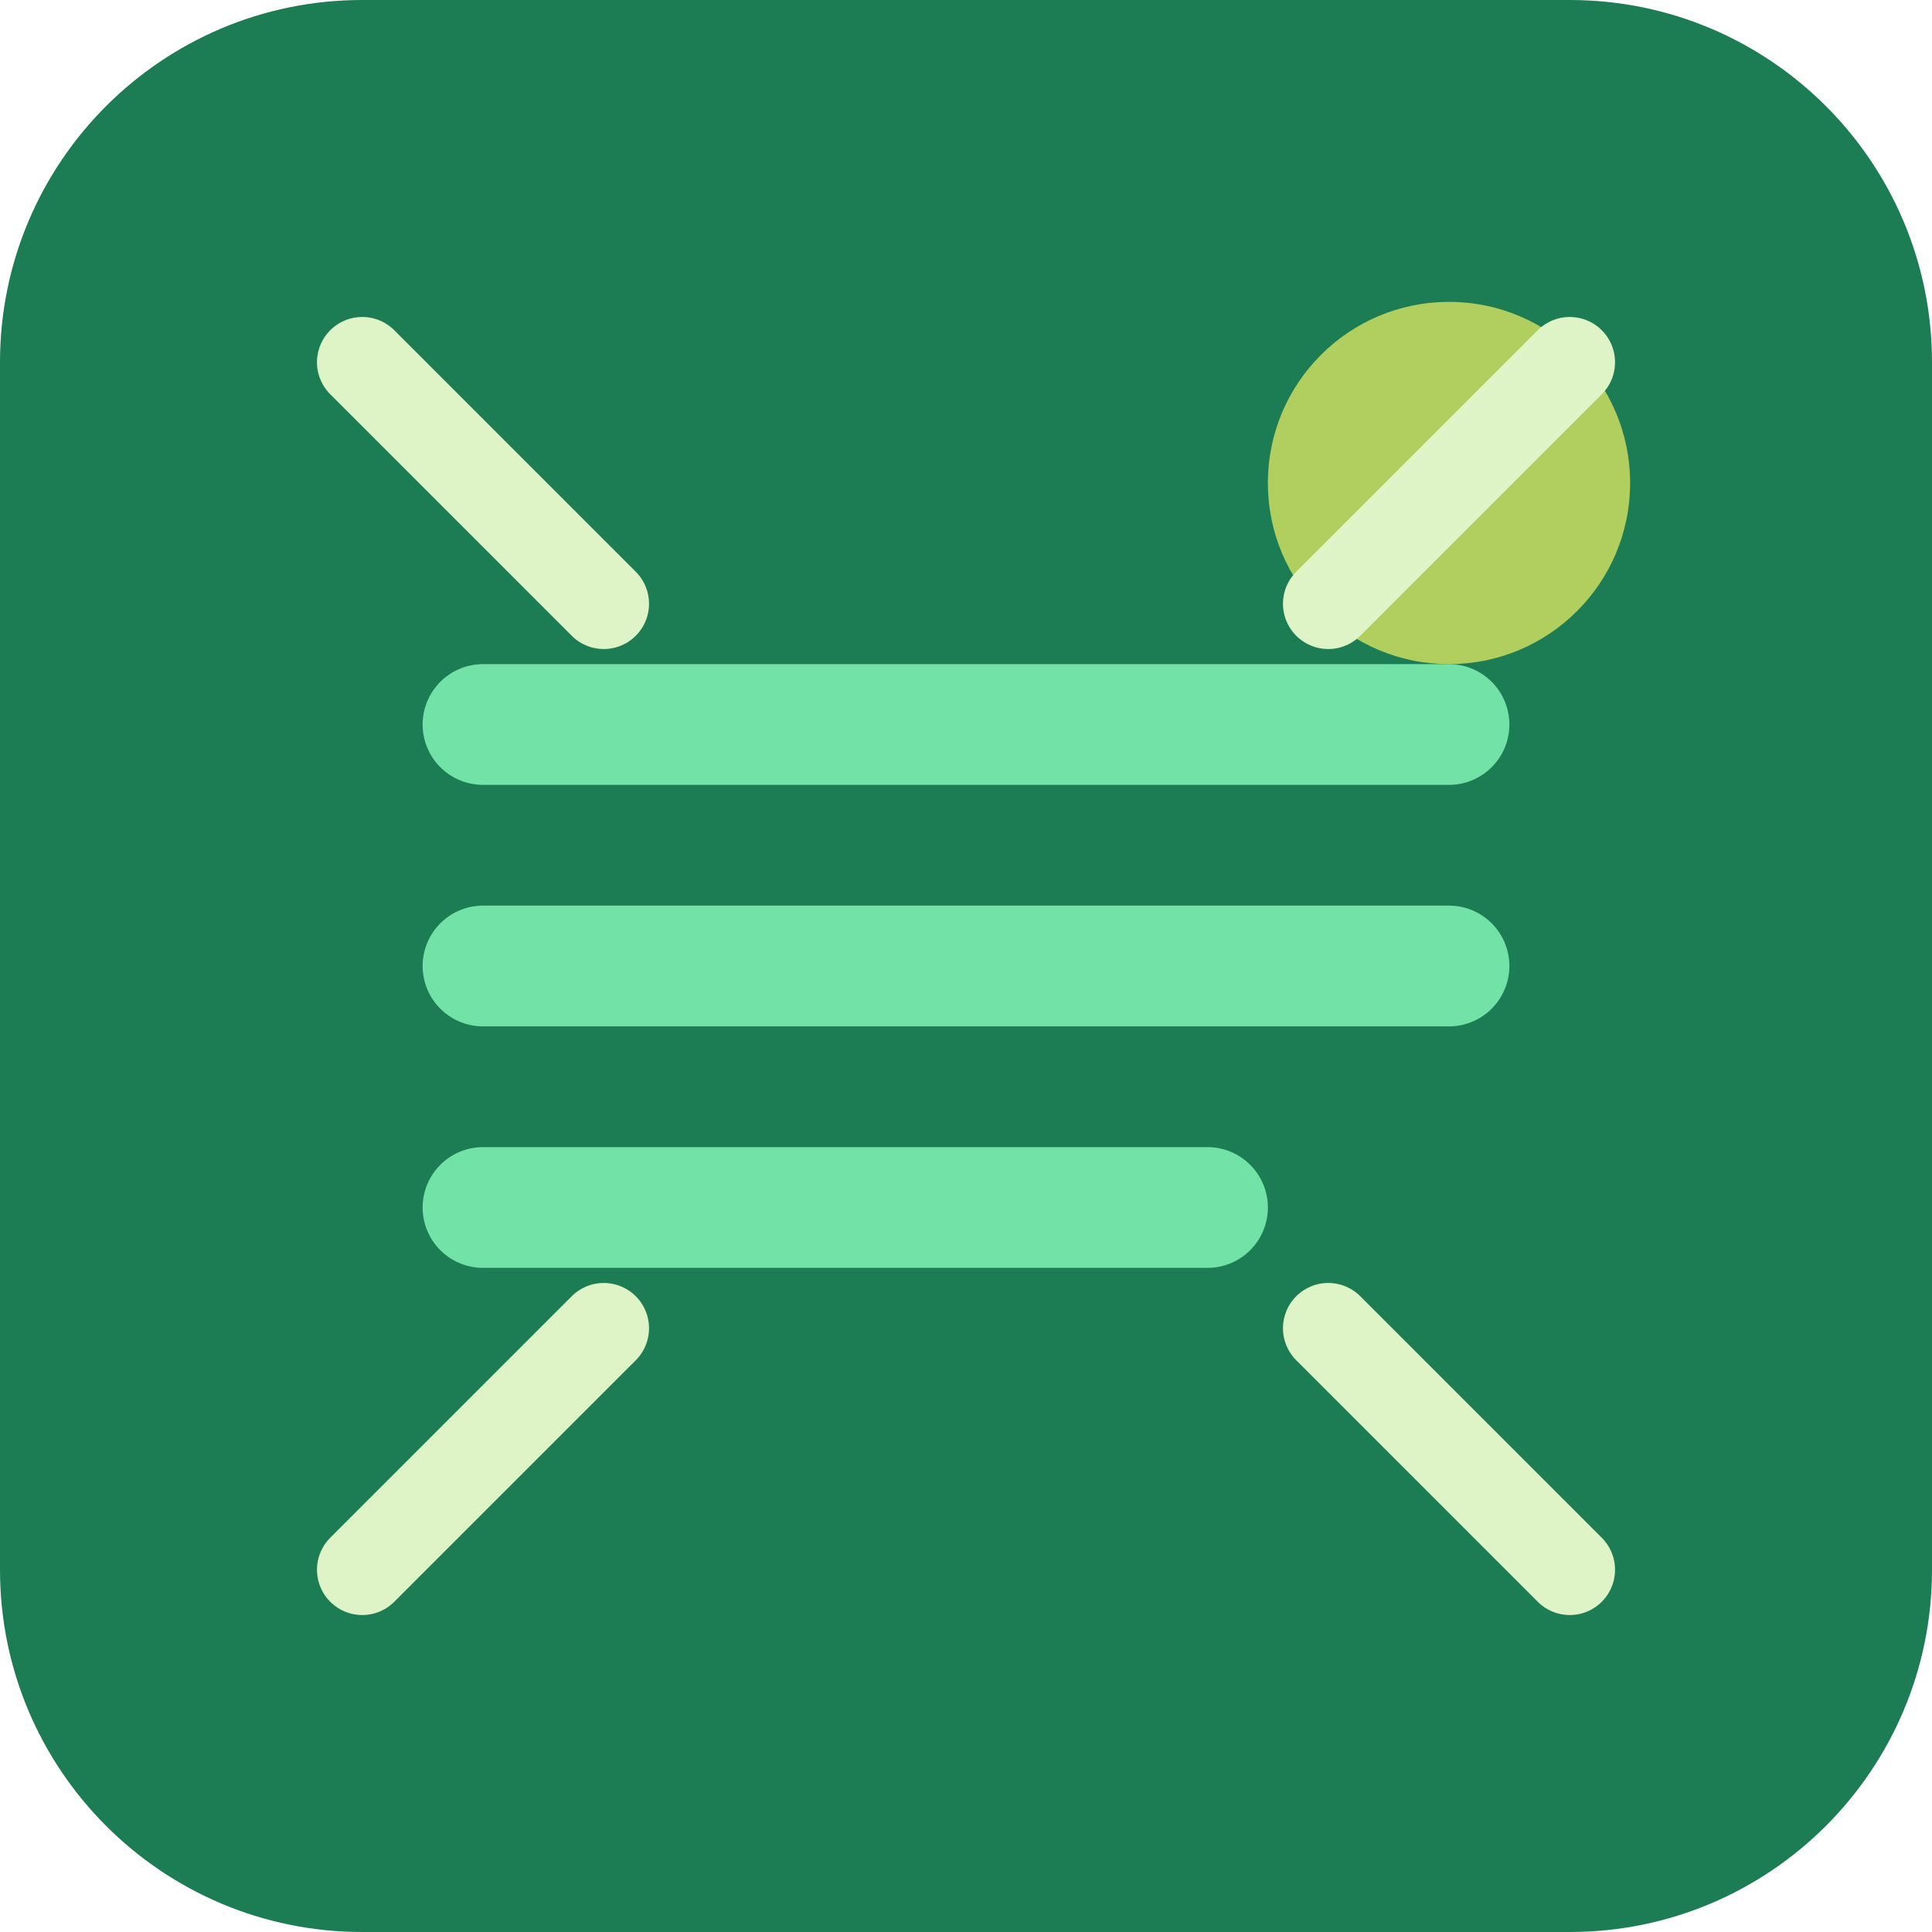
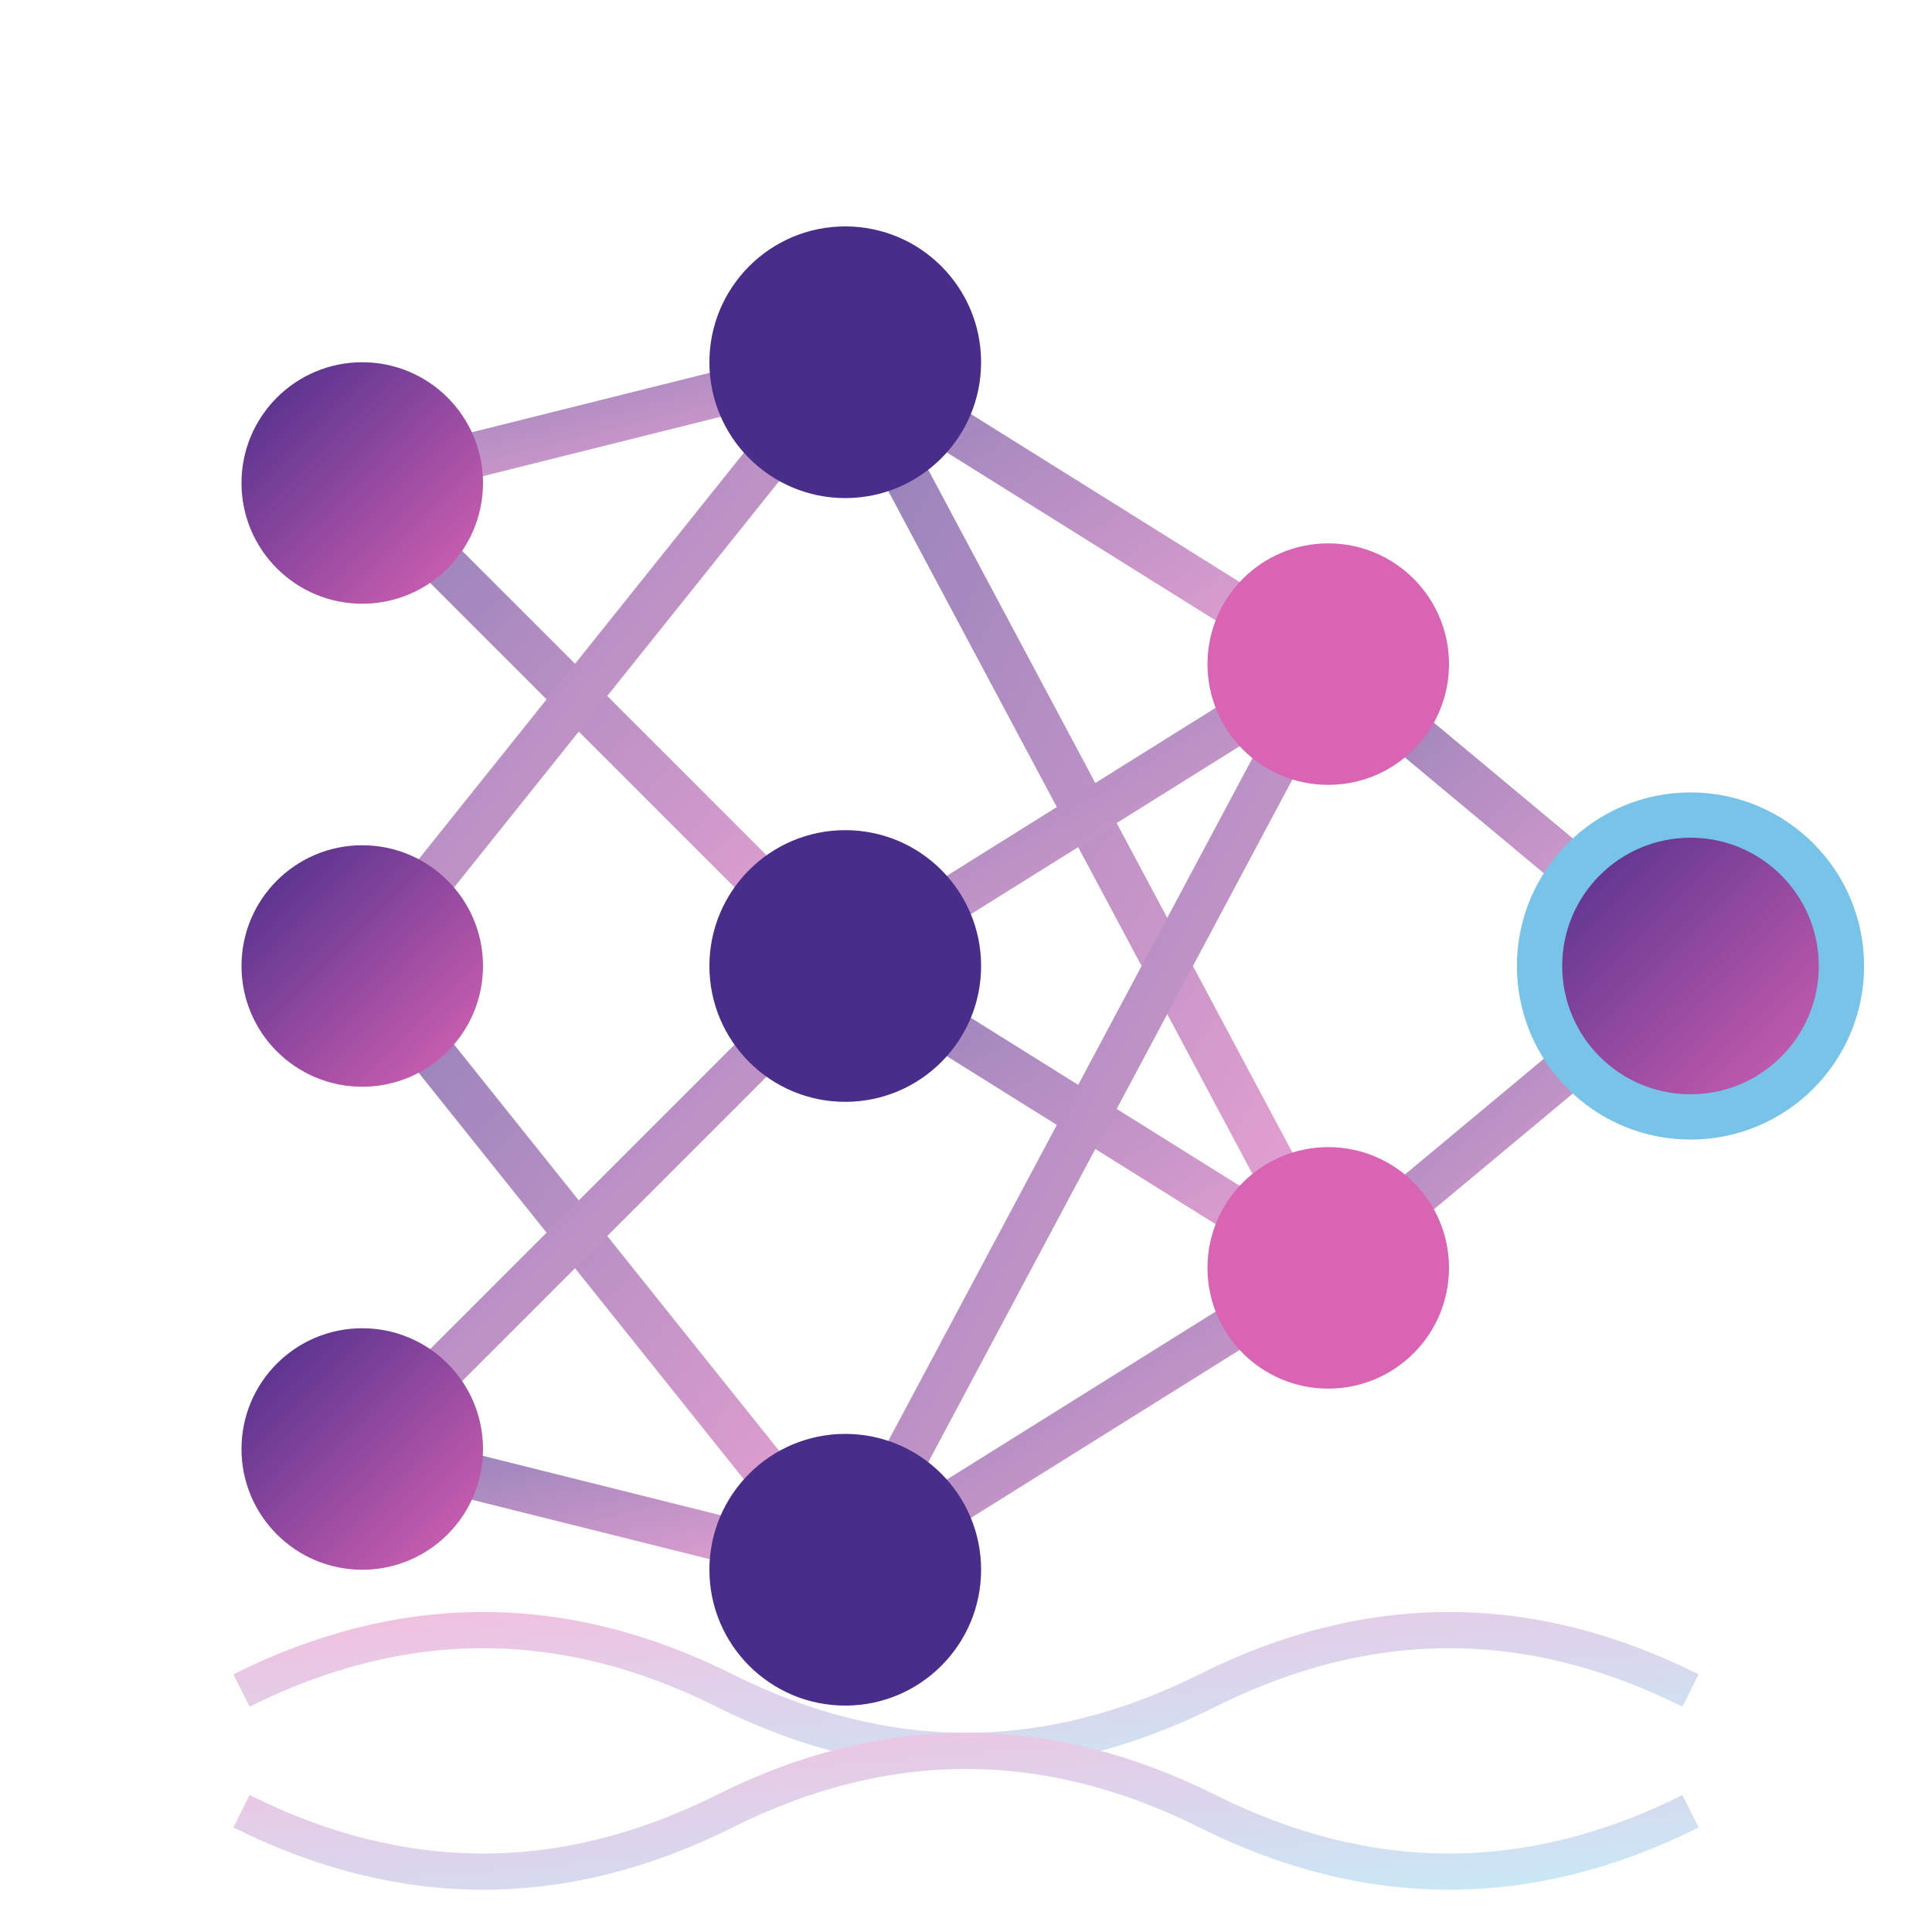
- <svg xmlns="http://www.w3.org/2000/svg" width="32" height="32" viewBox="0 0 32 32" fill="none">
-   <rect width="32" height="32" rx="6" fill="#1C7C54" />
-   <path d="M8 12h16M8 16h16M8 20h12" stroke="#73E2A7" stroke-width="2" stroke-linecap="round" />
-   <circle cx="24" cy="8" r="3" fill="#B1CF5F" />
-   <path d="M6 6l4 4M6 26l4-4M26 6l-4 4M26 26l-4-4" stroke="#DEF4C6" stroke-width="1.5" stroke-linecap="round" />
+ <svg xmlns="http://www.w3.org/2000/svg" viewBox="0 0 64 64" width="64" height="64">
+   <defs>
+     <linearGradient id="nodeGrad" x1="0%" y1="0%" x2="100%" y2="100%">
+       <stop offset="0%" style="stop-color:#482D8A" />
+       <stop offset="100%" style="stop-color:#DA64B4" />
+     </linearGradient>
+     <linearGradient id="dnaGrad" x1="0%" y1="0%" x2="100%" y2="100%">
+       <stop offset="0%" style="stop-color:#DA64B4" />
+       <stop offset="100%" style="stop-color:#78C4E8" />
+     </linearGradient>
+   </defs>
+   <g stroke="url(#nodeGrad)" stroke-width="1.5" fill="none" opacity="0.6">
+     <line x1="12" y1="16" x2="28" y2="12" />
+     <line x1="12" y1="16" x2="28" y2="32" />
+     <line x1="12" y1="32" x2="28" y2="12" />
+     <line x1="12" y1="32" x2="28" y2="32" />
+     <line x1="12" y1="32" x2="28" y2="52" />
+     <line x1="12" y1="48" x2="28" y2="32" />
+     <line x1="12" y1="48" x2="28" y2="52" />
+     <line x1="28" y1="12" x2="44" y2="22" />
+     <line x1="28" y1="12" x2="44" y2="42" />
+     <line x1="28" y1="32" x2="44" y2="22" />
+     <line x1="28" y1="32" x2="44" y2="42" />
+     <line x1="28" y1="52" x2="44" y2="22" />
+     <line x1="28" y1="52" x2="44" y2="42" />
+     <line x1="44" y1="22" x2="56" y2="32" />
+     <line x1="44" y1="42" x2="56" y2="32" />
+   </g>
+   <g stroke="url(#dnaGrad)" stroke-width="1.2" fill="none" opacity="0.4">
+     <path d="M8 56 Q16 52, 24 56 Q32 60, 40 56 Q48 52, 56 56" />
+     <path d="M8 60 Q16 64, 24 60 Q32 56, 40 60 Q48 64, 56 60" />
+   </g>
+   <circle cx="12" cy="16" r="4" fill="url(#nodeGrad)" />
+   <circle cx="12" cy="32" r="4" fill="url(#nodeGrad)" />
+   <circle cx="12" cy="48" r="4" fill="url(#nodeGrad)" />
+   <circle cx="28" cy="12" r="4.5" fill="#482D8A" />
+   <circle cx="28" cy="32" r="4.5" fill="#482D8A" />
+   <circle cx="28" cy="52" r="4.5" fill="#482D8A" />
+   <circle cx="44" cy="22" r="4" fill="#DA64B4" />
+   <circle cx="44" cy="42" r="4" fill="#DA64B4" />
+   <circle cx="56" cy="32" r="5" fill="url(#nodeGrad)" stroke="#78C4E8" stroke-width="1.5" />
</svg>
